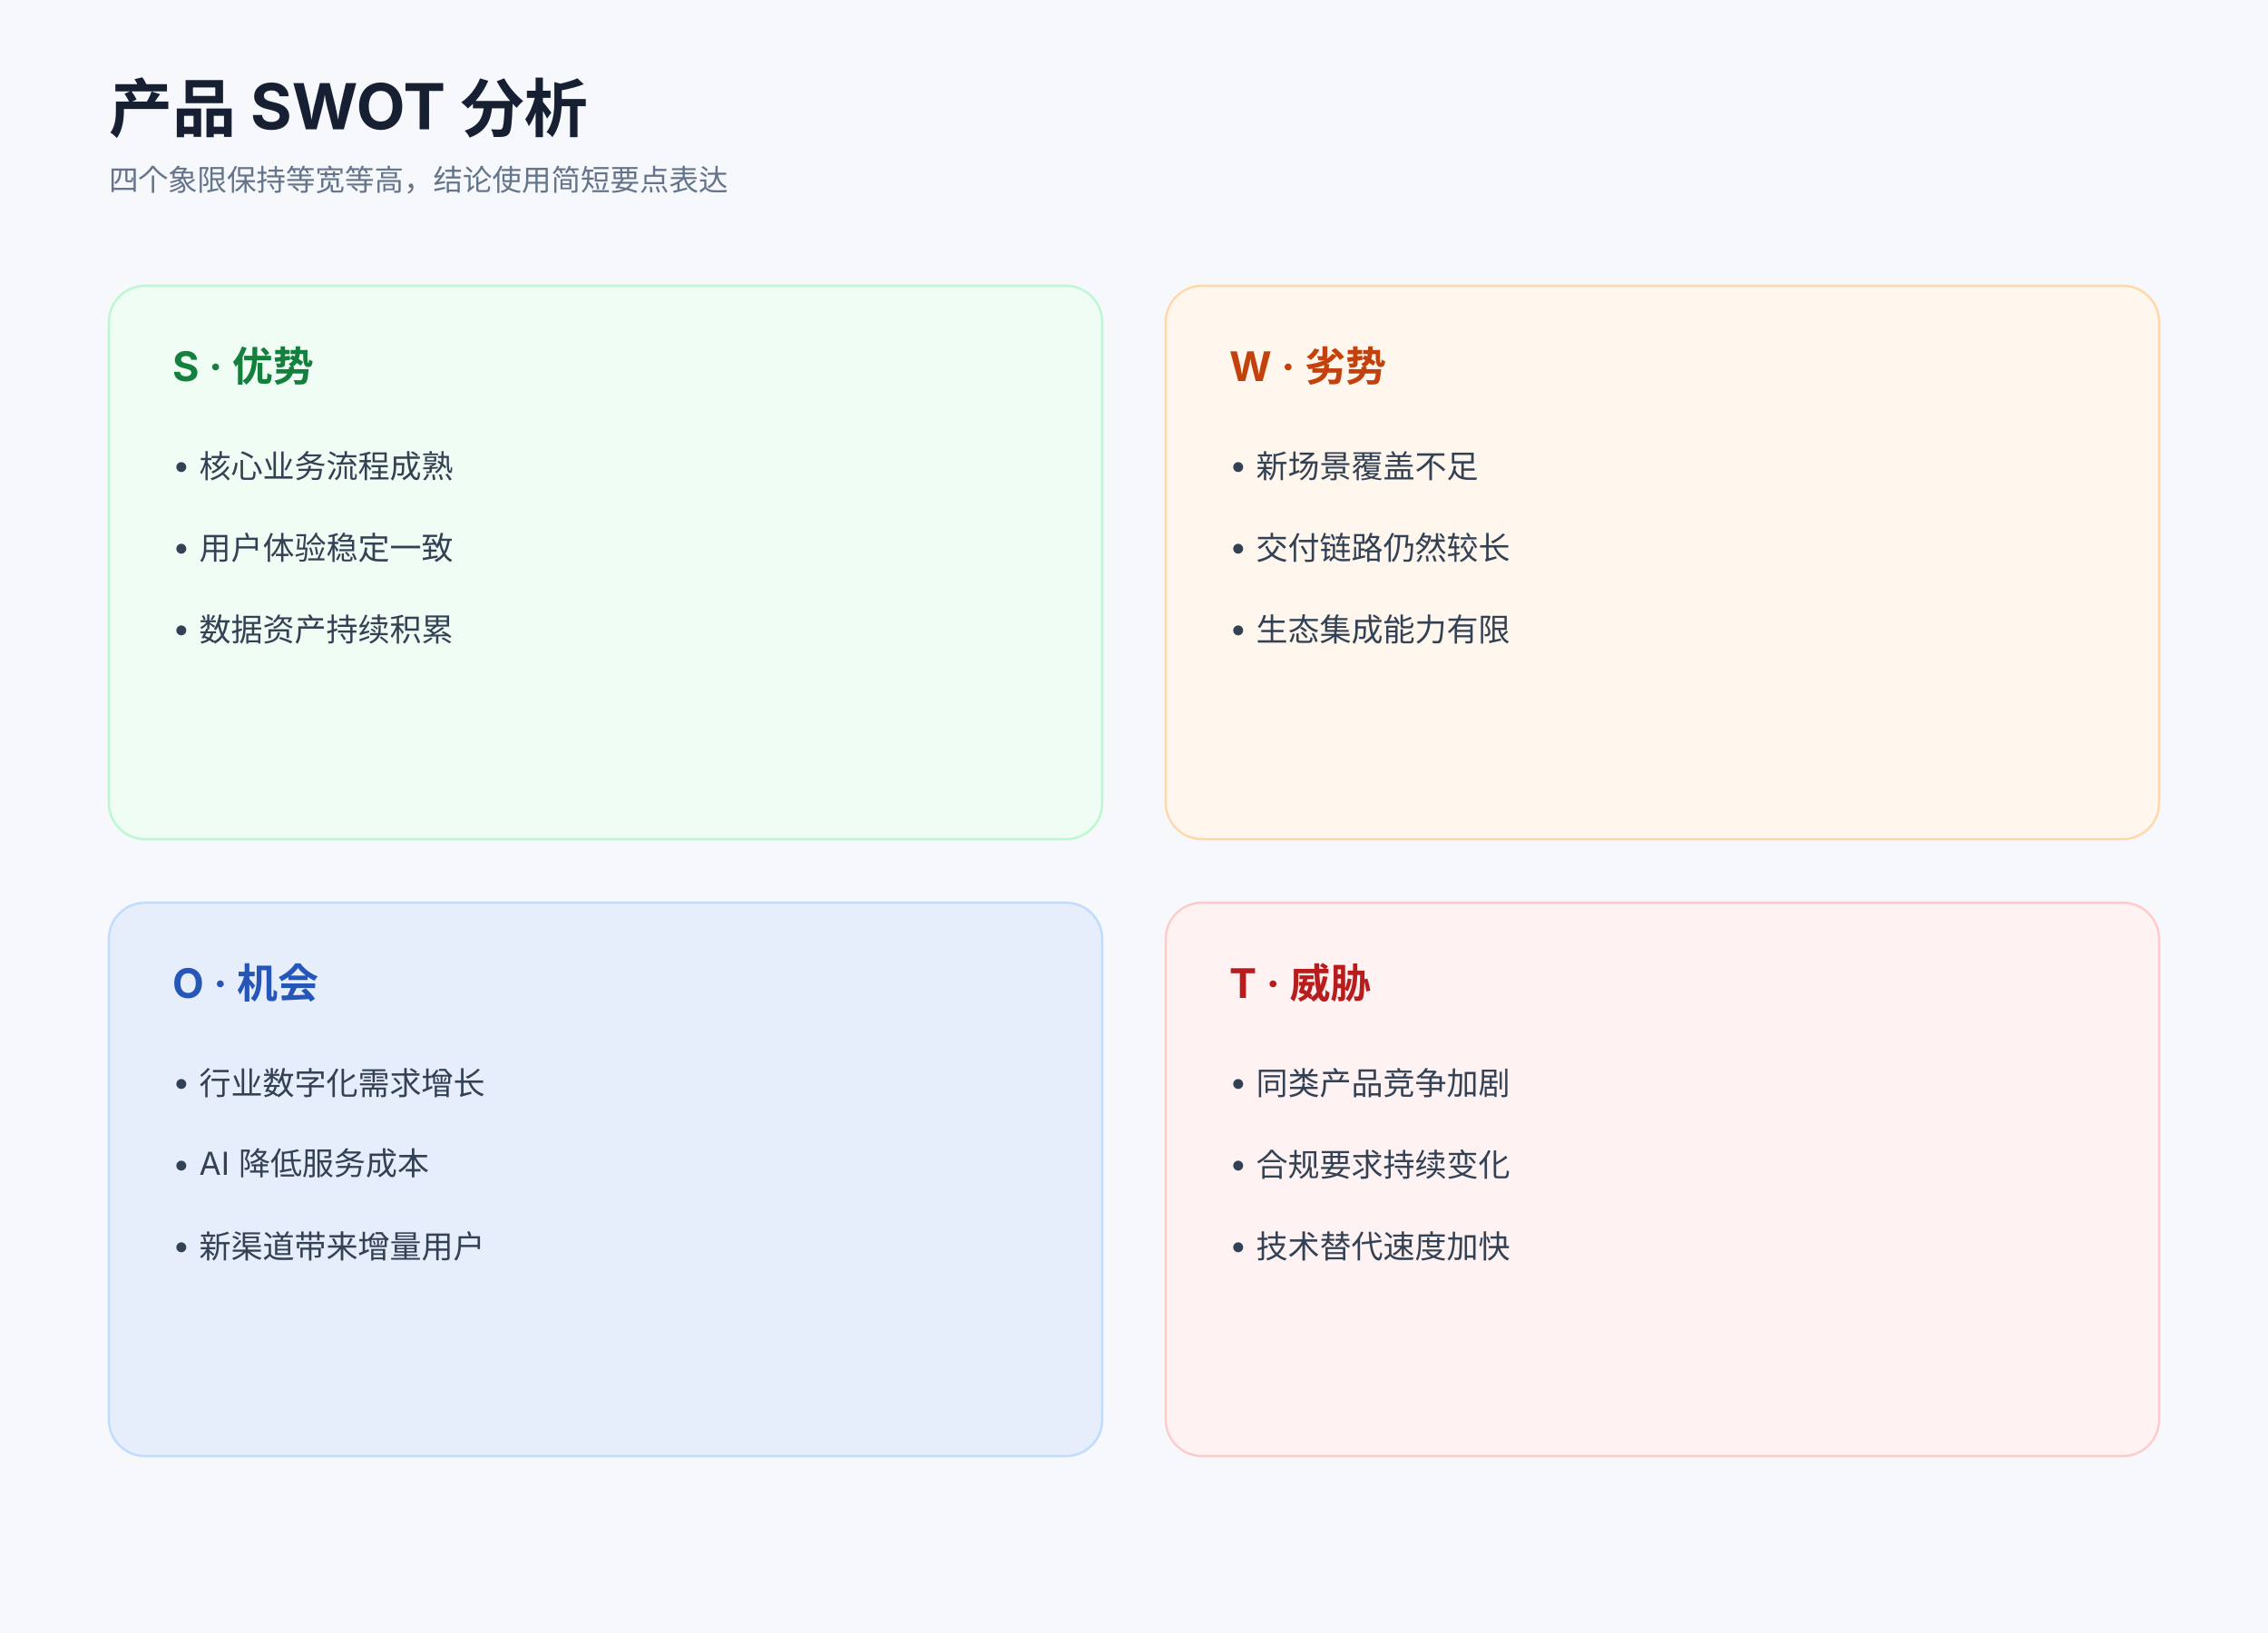
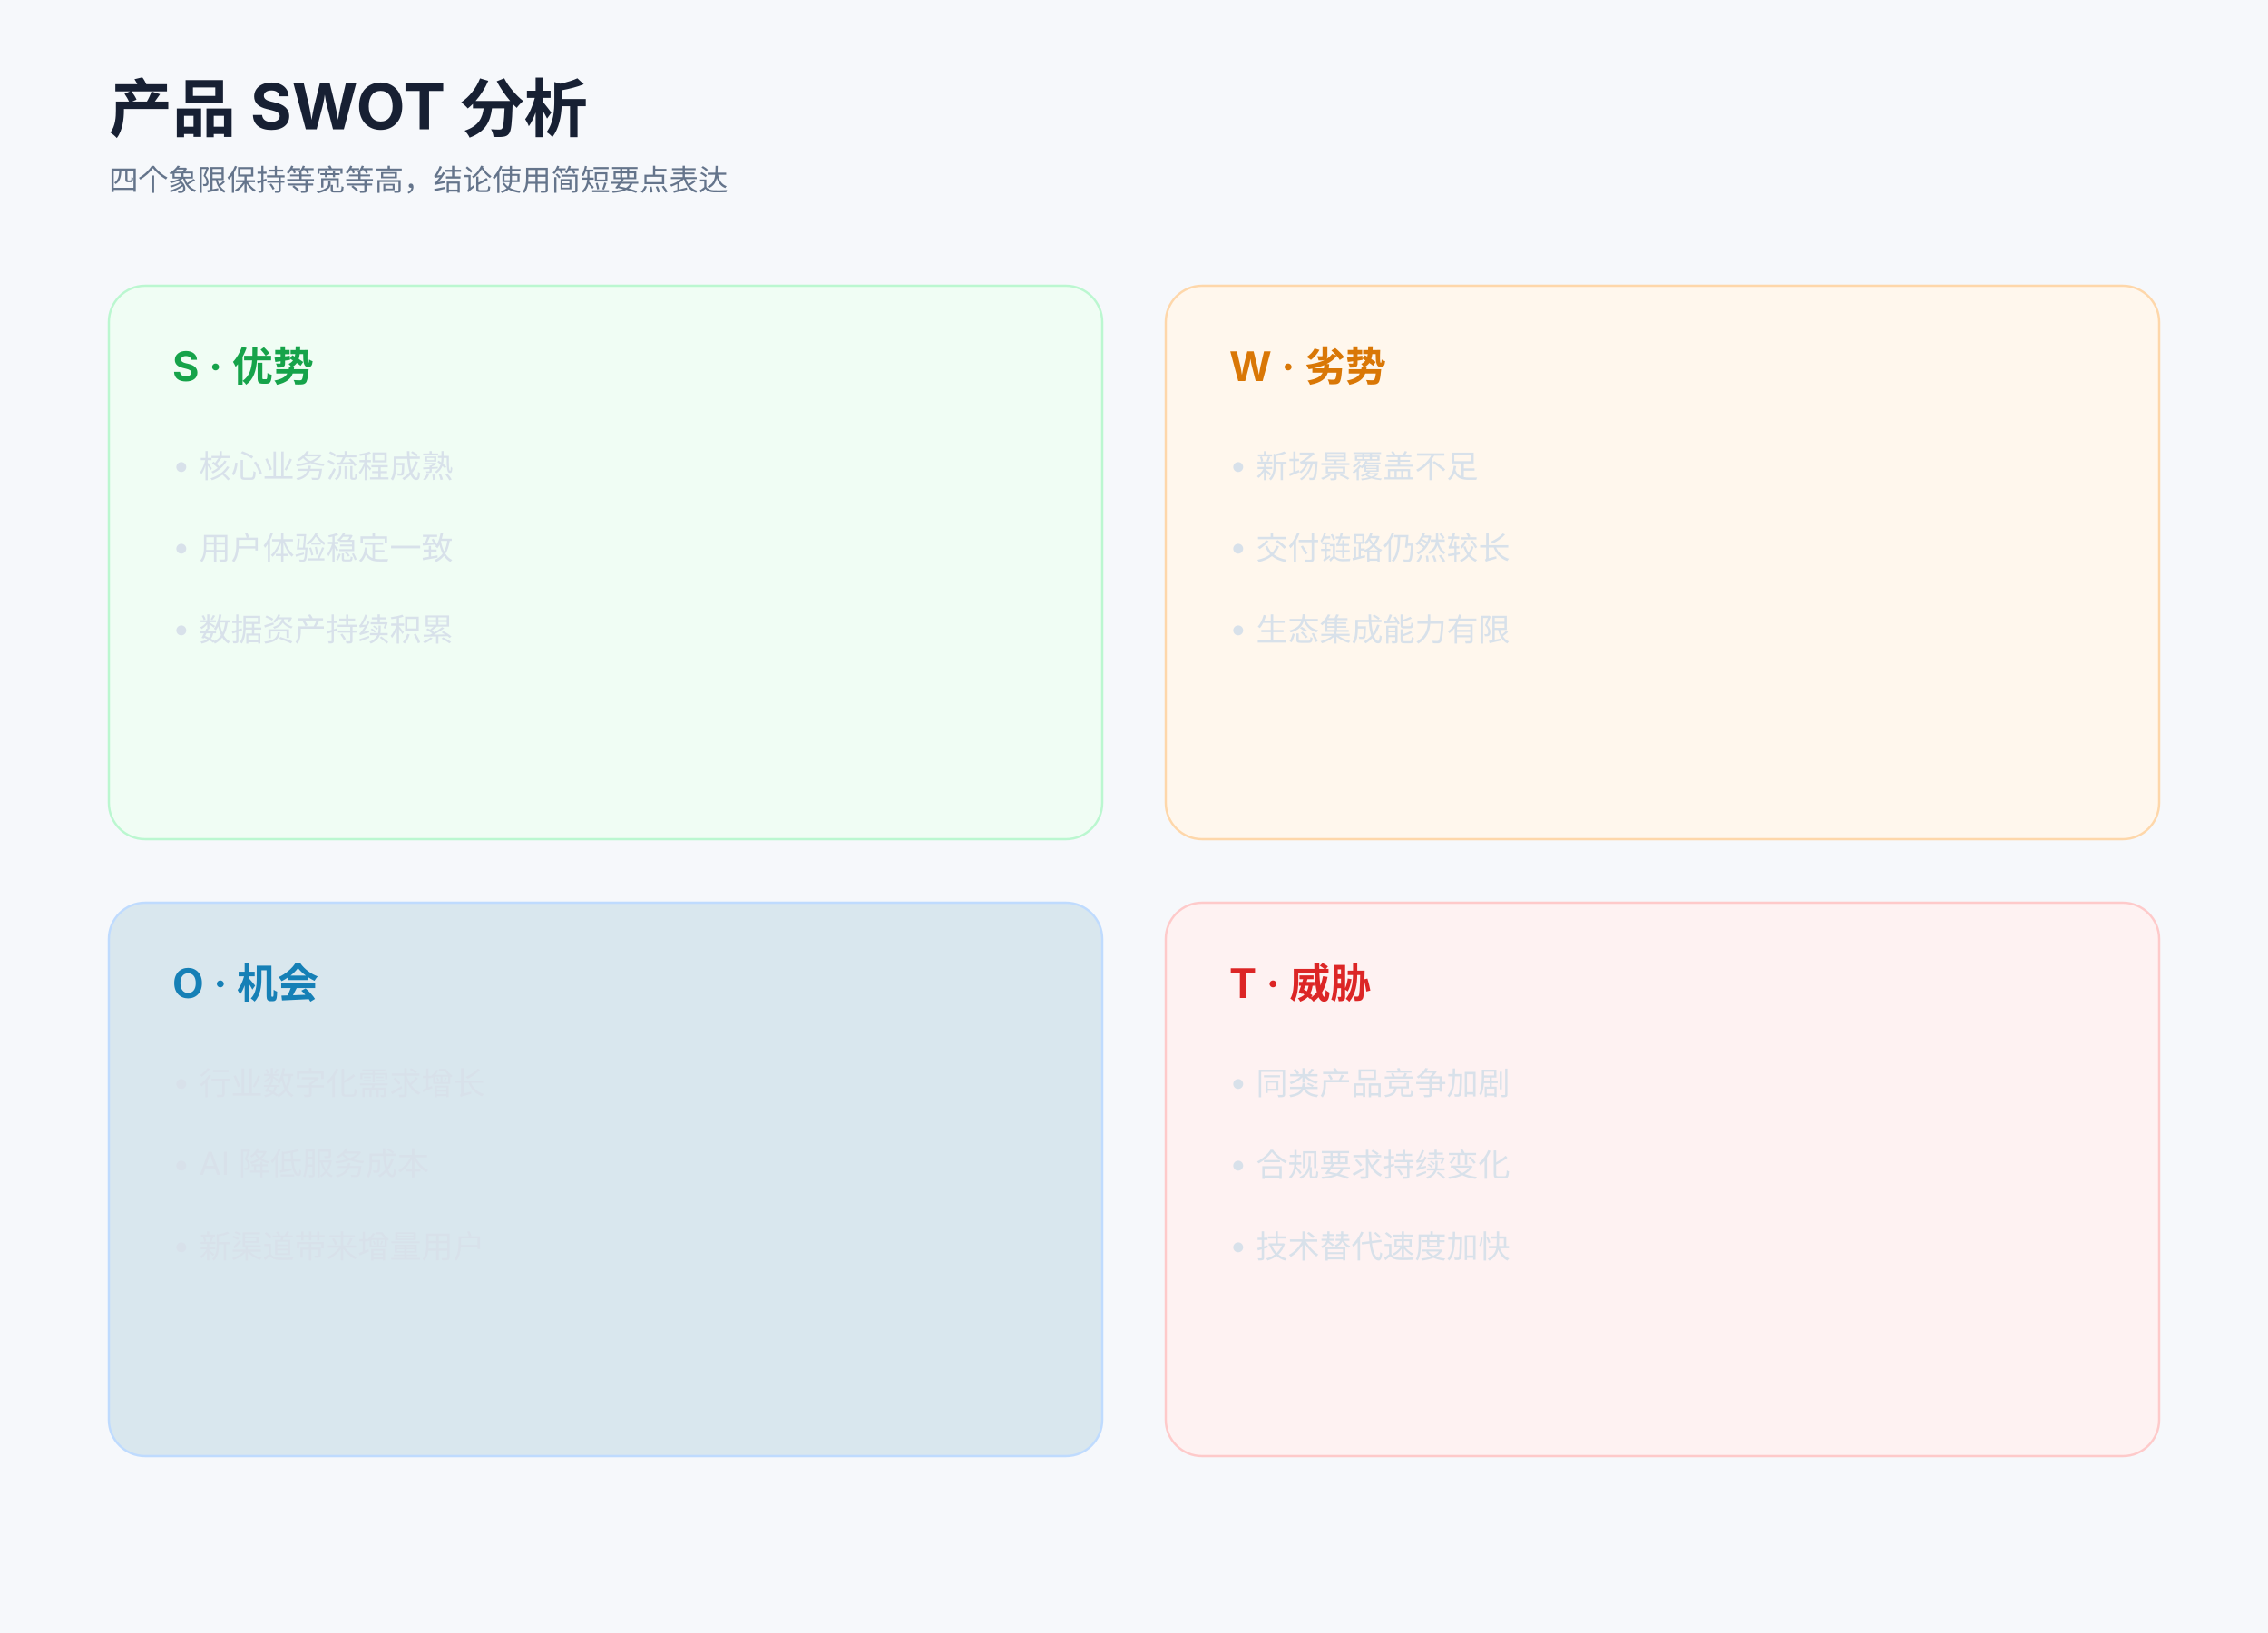
- <svg xmlns="http://www.w3.org/2000/svg" width="1000" height="720" viewBox="0 0 1000 720" role="img" aria-labelledby="title desc" font-family="Inter, Noto Sans SC, Microsoft YaHei, Arial, sans-serif">
+ <svg xmlns="http://www.w3.org/2000/svg" width="1000" height="720" viewBox="0 0 1000 720" role="img" aria-labelledby="title desc" font-family="Inter, Noto Sans SC, Microsoft YaHei, Arial, sans-serif" data-theme="vibrant" data-mode="light">
  <rect width="1000" height="720" fill="#F6F8FB" />
  <text x="48" y="58" font-size="28" font-weight="700" fill="#172033">产品 SWOT 分析</text>
  <text x="48" y="84" font-size="13" fill="#64748B">四个象限保持等宽等高，结论使用简短要点表达</text>
  <g>
    <rect id="swot-s" data-role="node" x="48" y="126" width="438" height="244" rx="16" fill="#F0FDF4" stroke="#BBF7D0" />
    <rect id="swot-w" data-role="node" x="514" y="126" width="438" height="244" rx="16" fill="#FFF7ED" stroke="#FED7AA" />
-     <rect id="swot-o" data-role="node" x="48" y="398" width="438" height="244" rx="16" fill="#E6EDFB" stroke="#BFDBFE" />
+     <rect id="swot-o" data-role="node" x="48" y="398" width="438" height="244" rx="16" fill="#D9E7EE" stroke="#BFDBFE" />
    <rect id="swot-t" data-role="node" x="514" y="398" width="438" height="244" rx="16" fill="#FEF2F2" stroke="#FECACA" />
  </g>
  <g font-size="18" font-weight="700">
-     <text x="76" y="168" fill="#15803D">S · 优势</text>
-     <text x="542" y="168" fill="#C2410C">W · 劣势</text>
-     <text x="76" y="440" fill="#2656B8">O · 机会</text>
-     <text x="542" y="440" fill="#B91C1C">T · 威胁</text>
+     <text x="76" y="168" fill="#16A34A">S · 优势</text>
+     <text x="542" y="168" fill="#D97706">W · 劣势</text>
+     <text x="76" y="440" fill="#1680B6">O · 机会</text>
+     <text x="542" y="440" fill="#DC2626">T · 威胁</text>
  </g>
-   <g font-size="14" fill="#334155">
+   <g font-size="14" fill="#D8E1EA">
    <text x="76" y="210">• 核心业务流程成熟</text>
    <text x="76" y="246">• 用户体验稳定一致</text>
    <text x="76" y="282">• 数据资产持续积累</text>
    <text x="542" y="210">• 新场景覆盖不足</text>
    <text x="542" y="246">• 交付链路仍然较长</text>
    <text x="542" y="282">• 生态集成能力有限</text>
    <text x="76" y="482">• 行业数字化需求增长</text>
    <text x="76" y="518">• AI 降低服务成本</text>
    <text x="76" y="554">• 新渠道带来增量用户</text>
    <text x="542" y="482">• 同类产品竞争加剧</text>
    <text x="542" y="518">• 合规要求持续变化</text>
    <text x="542" y="554">• 技术替代速度加快</text>
  </g>
</svg>
